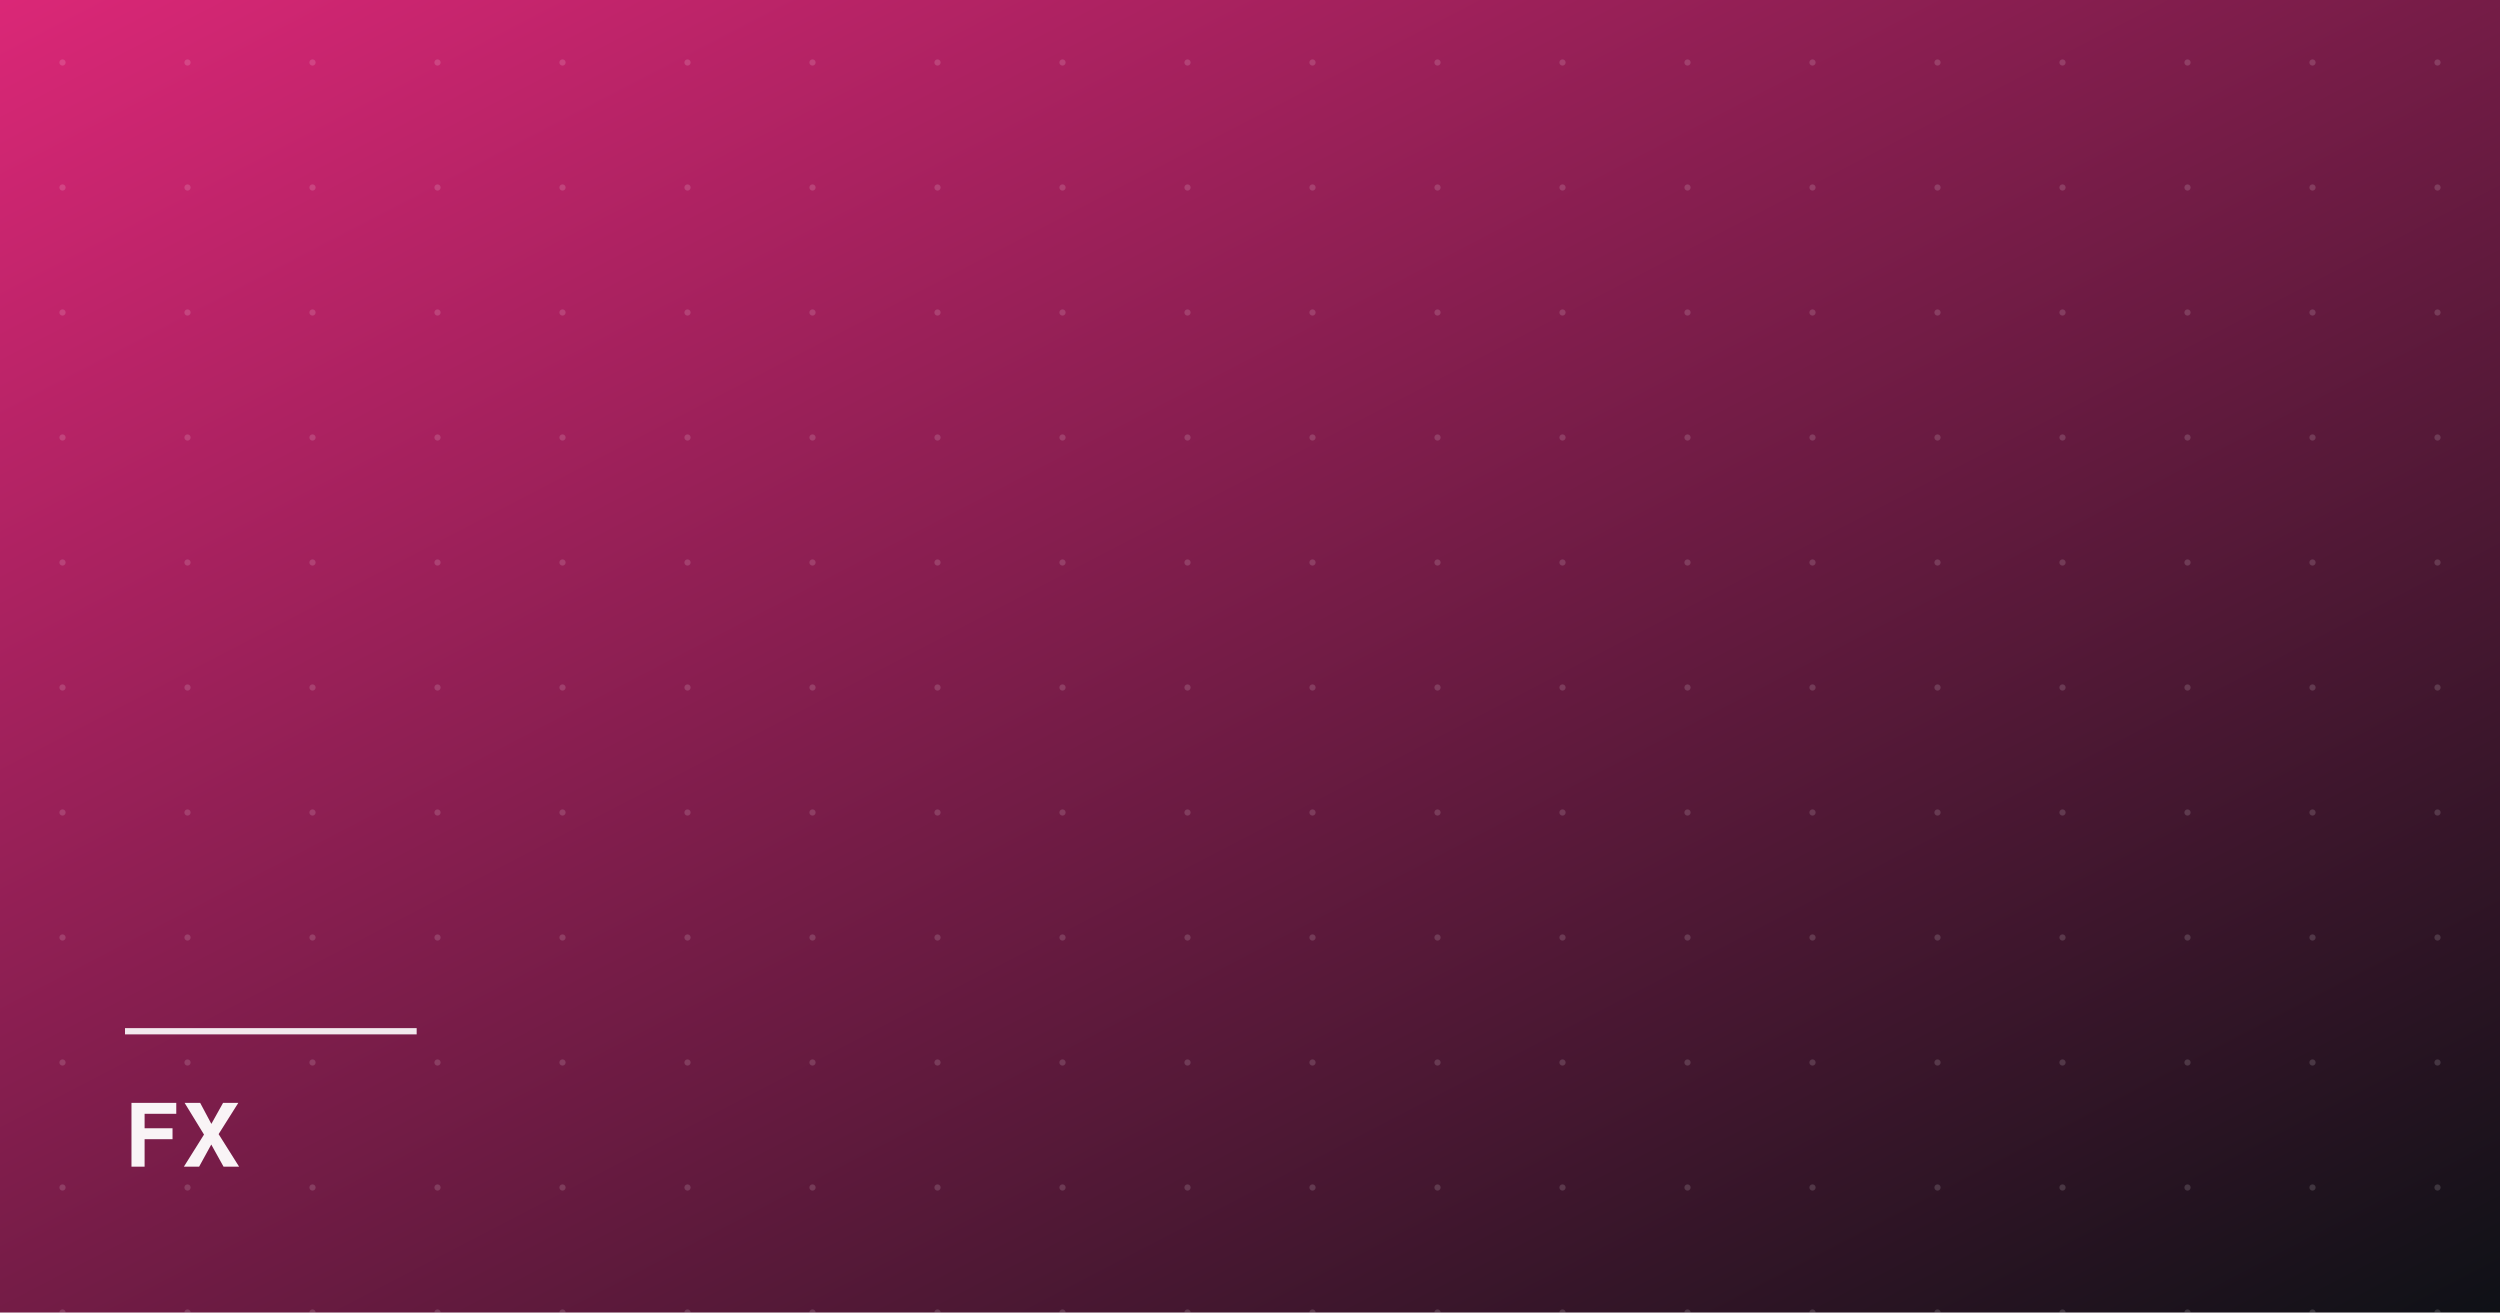
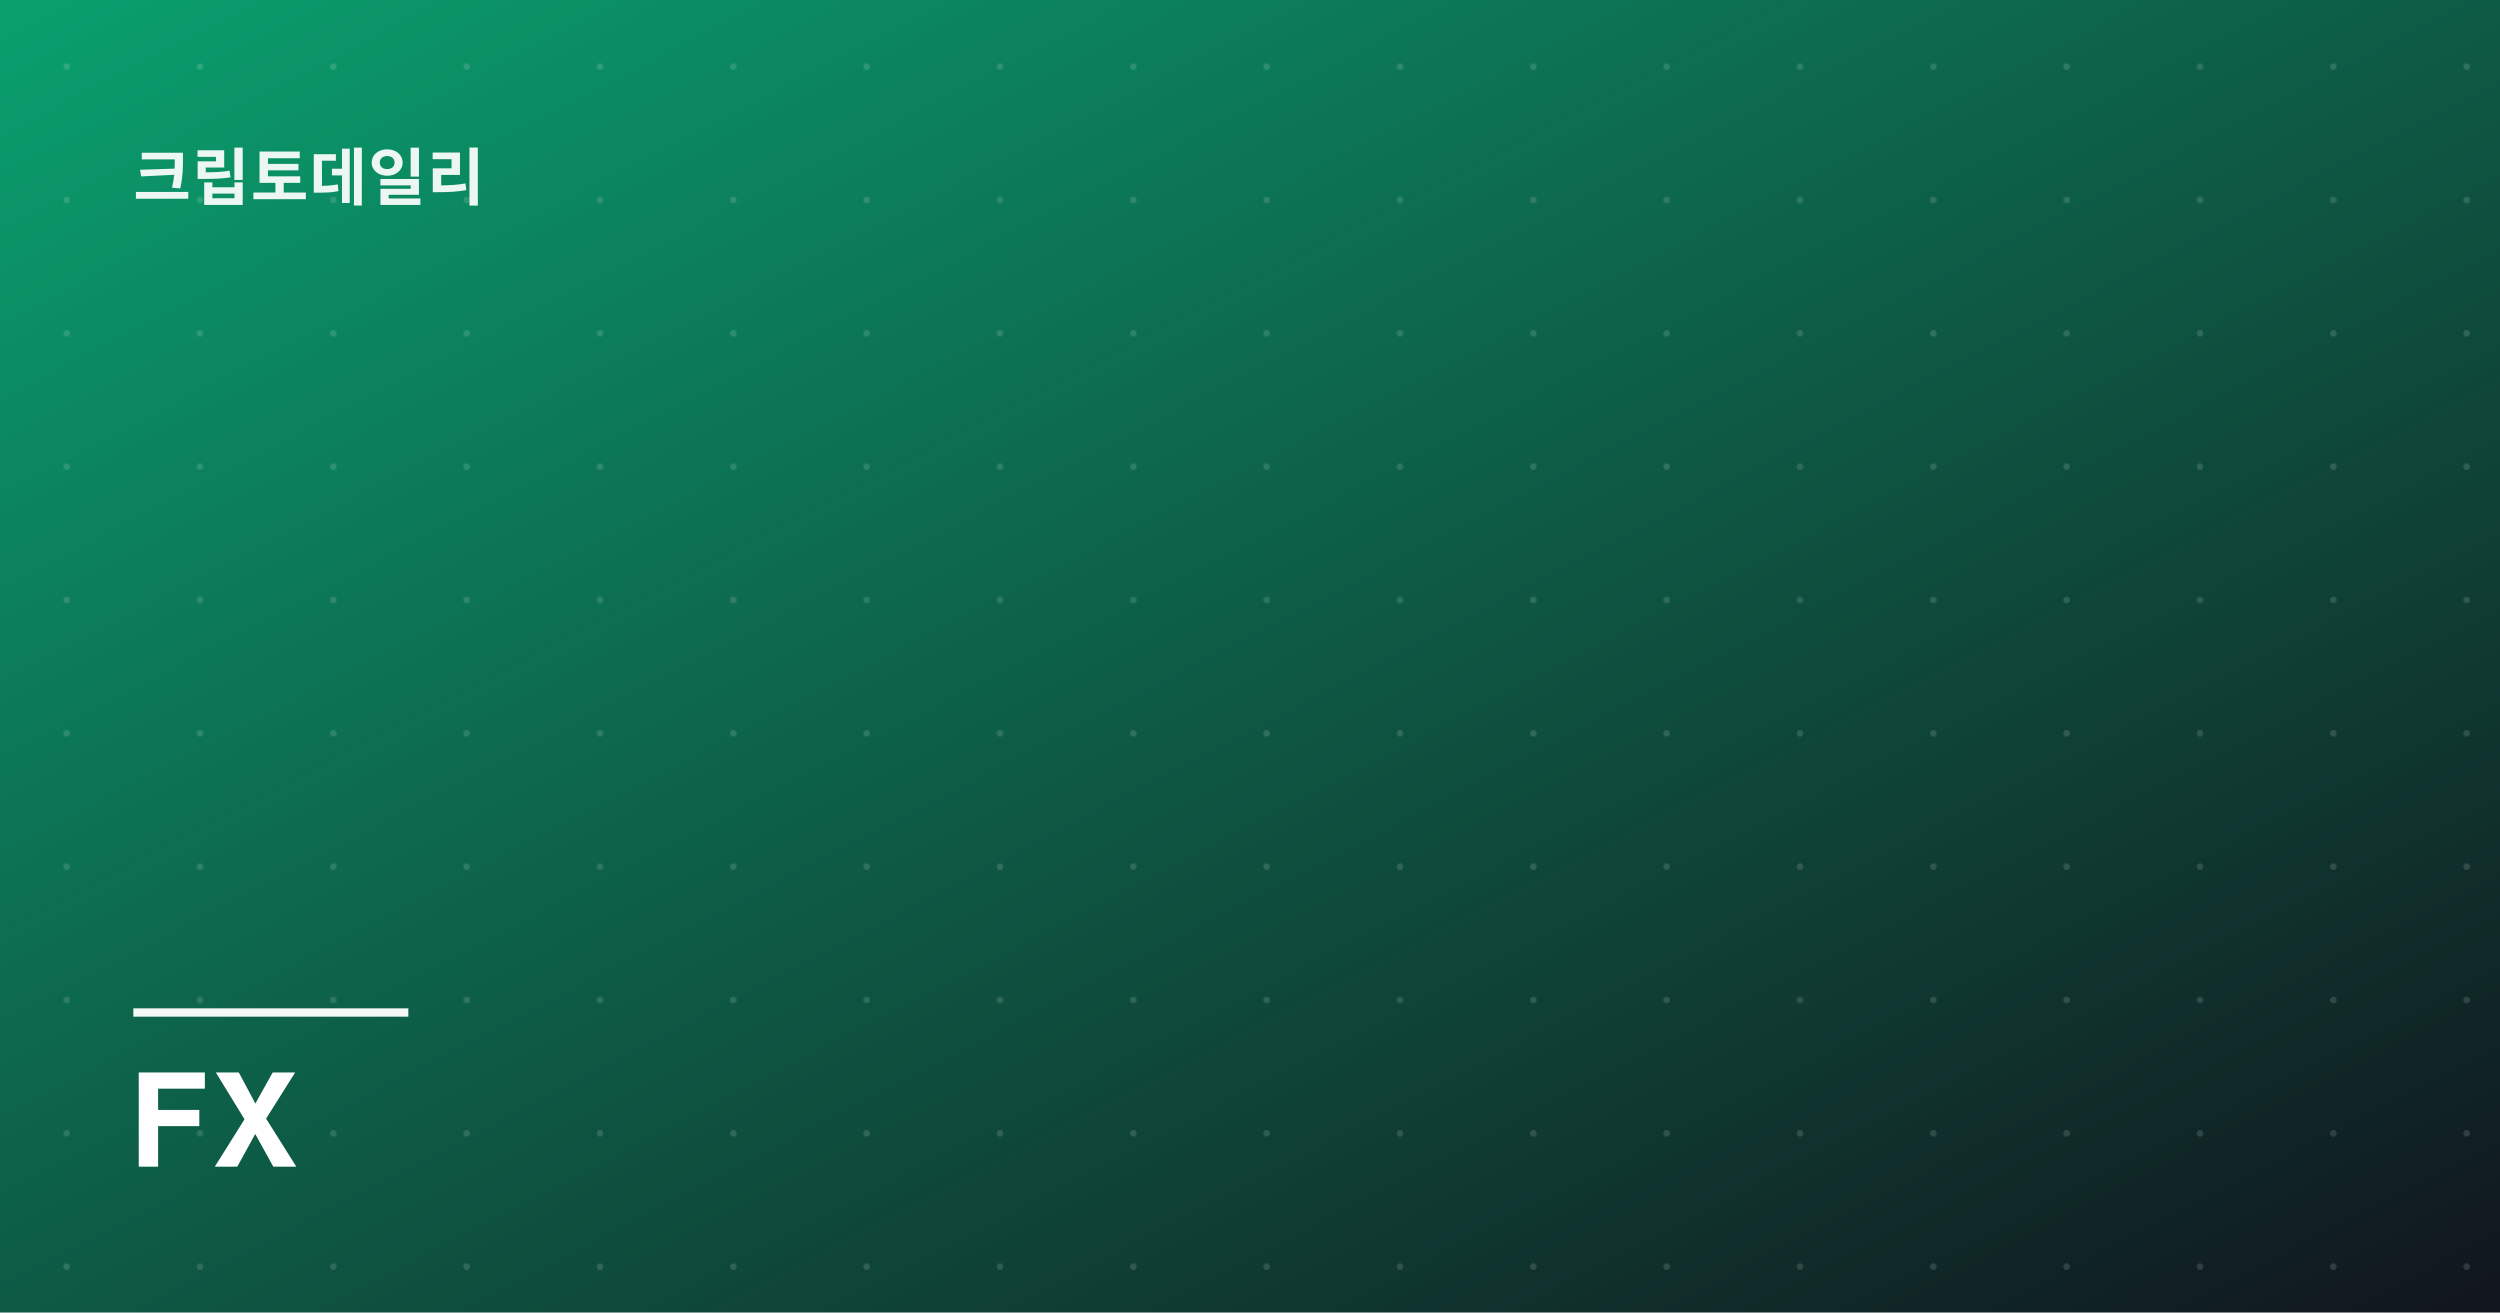
<svg xmlns="http://www.w3.org/2000/svg" viewBox="0 0 1200 630" width="1200" height="630">
  <defs>
    <linearGradient id="g" x1="0" y1="0" x2="1" y2="1">
-       <stop offset="0" stop-color="#db2777" />
-       <stop offset="1" stop-color="#0e1116" />
+       <stop offset="0" stop-color="#0aa06e" />
+       <stop offset="1" stop-color="#11151c" />
    </linearGradient>
-     <pattern id="p" width="60" height="60" patternUnits="userSpaceOnUse">
-       <circle cx="30" cy="30" r="1.5" fill="rgba(255,255,255,0.15)" />
+     <pattern id="p" width="64" height="64" patternUnits="userSpaceOnUse">
+       <circle cx="32" cy="32" r="1.6" fill="rgba(255,255,255,0.14)" />
    </pattern>
  </defs>
  <rect width="1200" height="630" fill="url(#g)" />
  <rect width="1200" height="630" fill="url(#p)" />
-   <text x="60" y="560" font-family="-apple-system,Helvetica,sans-serif" font-size="42" font-weight="700" fill="white" letter-spacing="0.04em" opacity="0.95">FX</text>
-   <line x1="60" y1="495" x2="200" y2="495" stroke="white" stroke-width="3" opacity="0.9" />
+   <text x="64" y="96" font-family="-apple-system,'Apple SD Gothic Neo','Noto Sans KR',sans-serif" font-size="30" font-weight="800" fill="rgba(255,255,255,0.92)" letter-spacing="0.02em">크립토데일리</text>
+   <line x1="64" y1="486" x2="196" y2="486" stroke="white" stroke-width="4" opacity="0.95" />
+   <text x="62" y="560" font-family="-apple-system,Helvetica,sans-serif" font-size="62" font-weight="800" fill="white" letter-spacing="0.03em">FX</text>
</svg>
